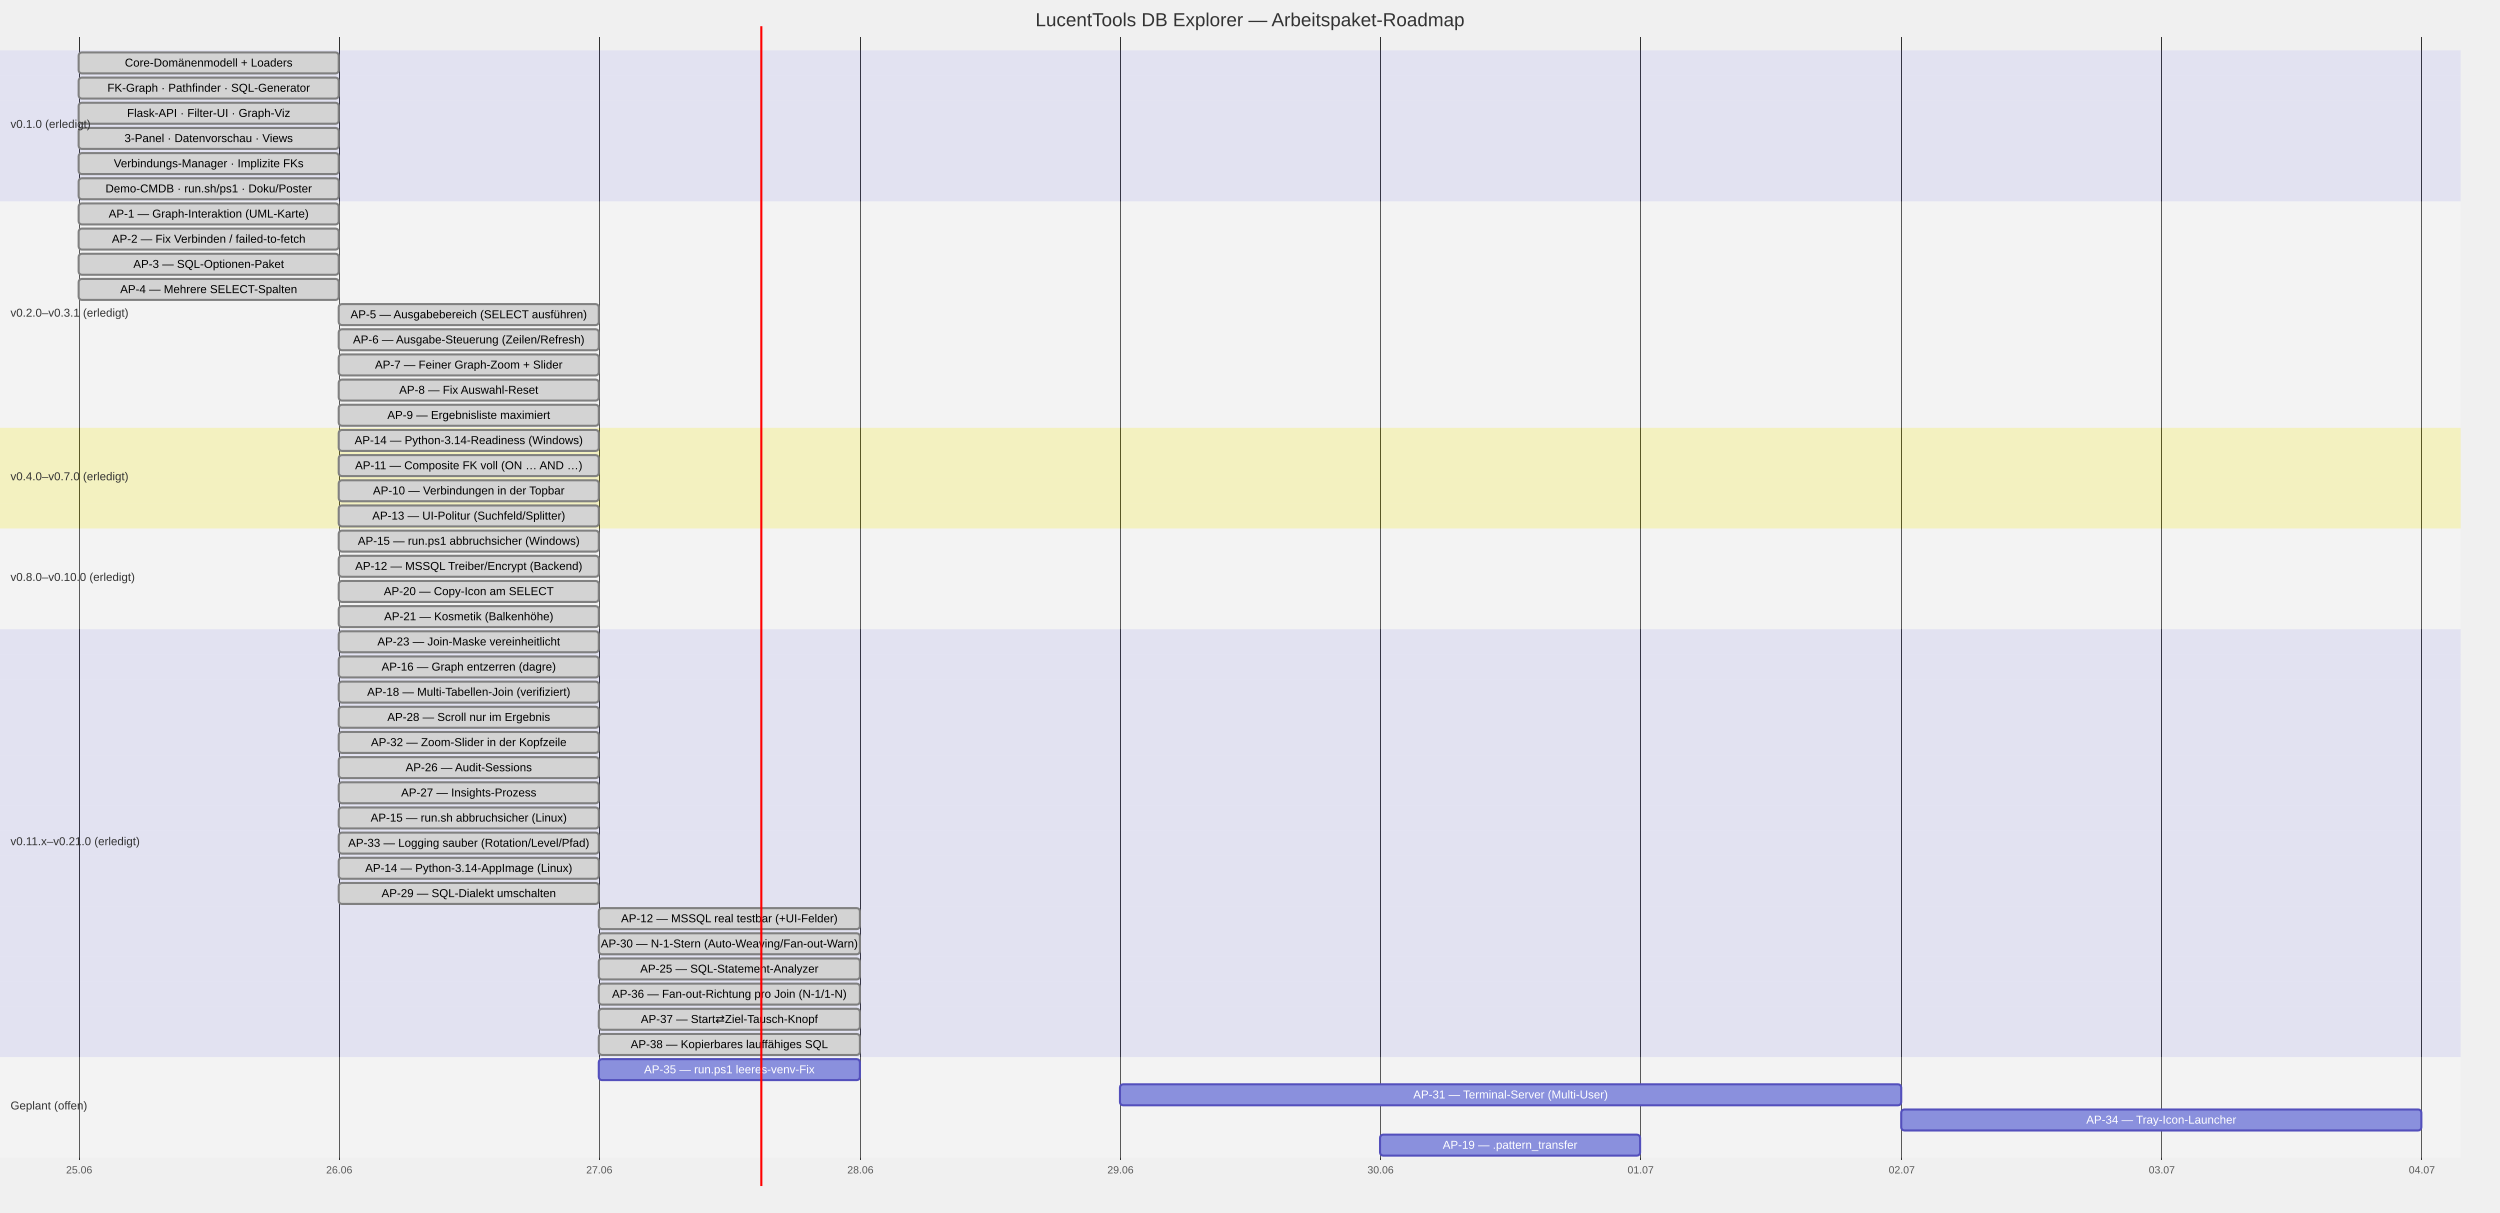
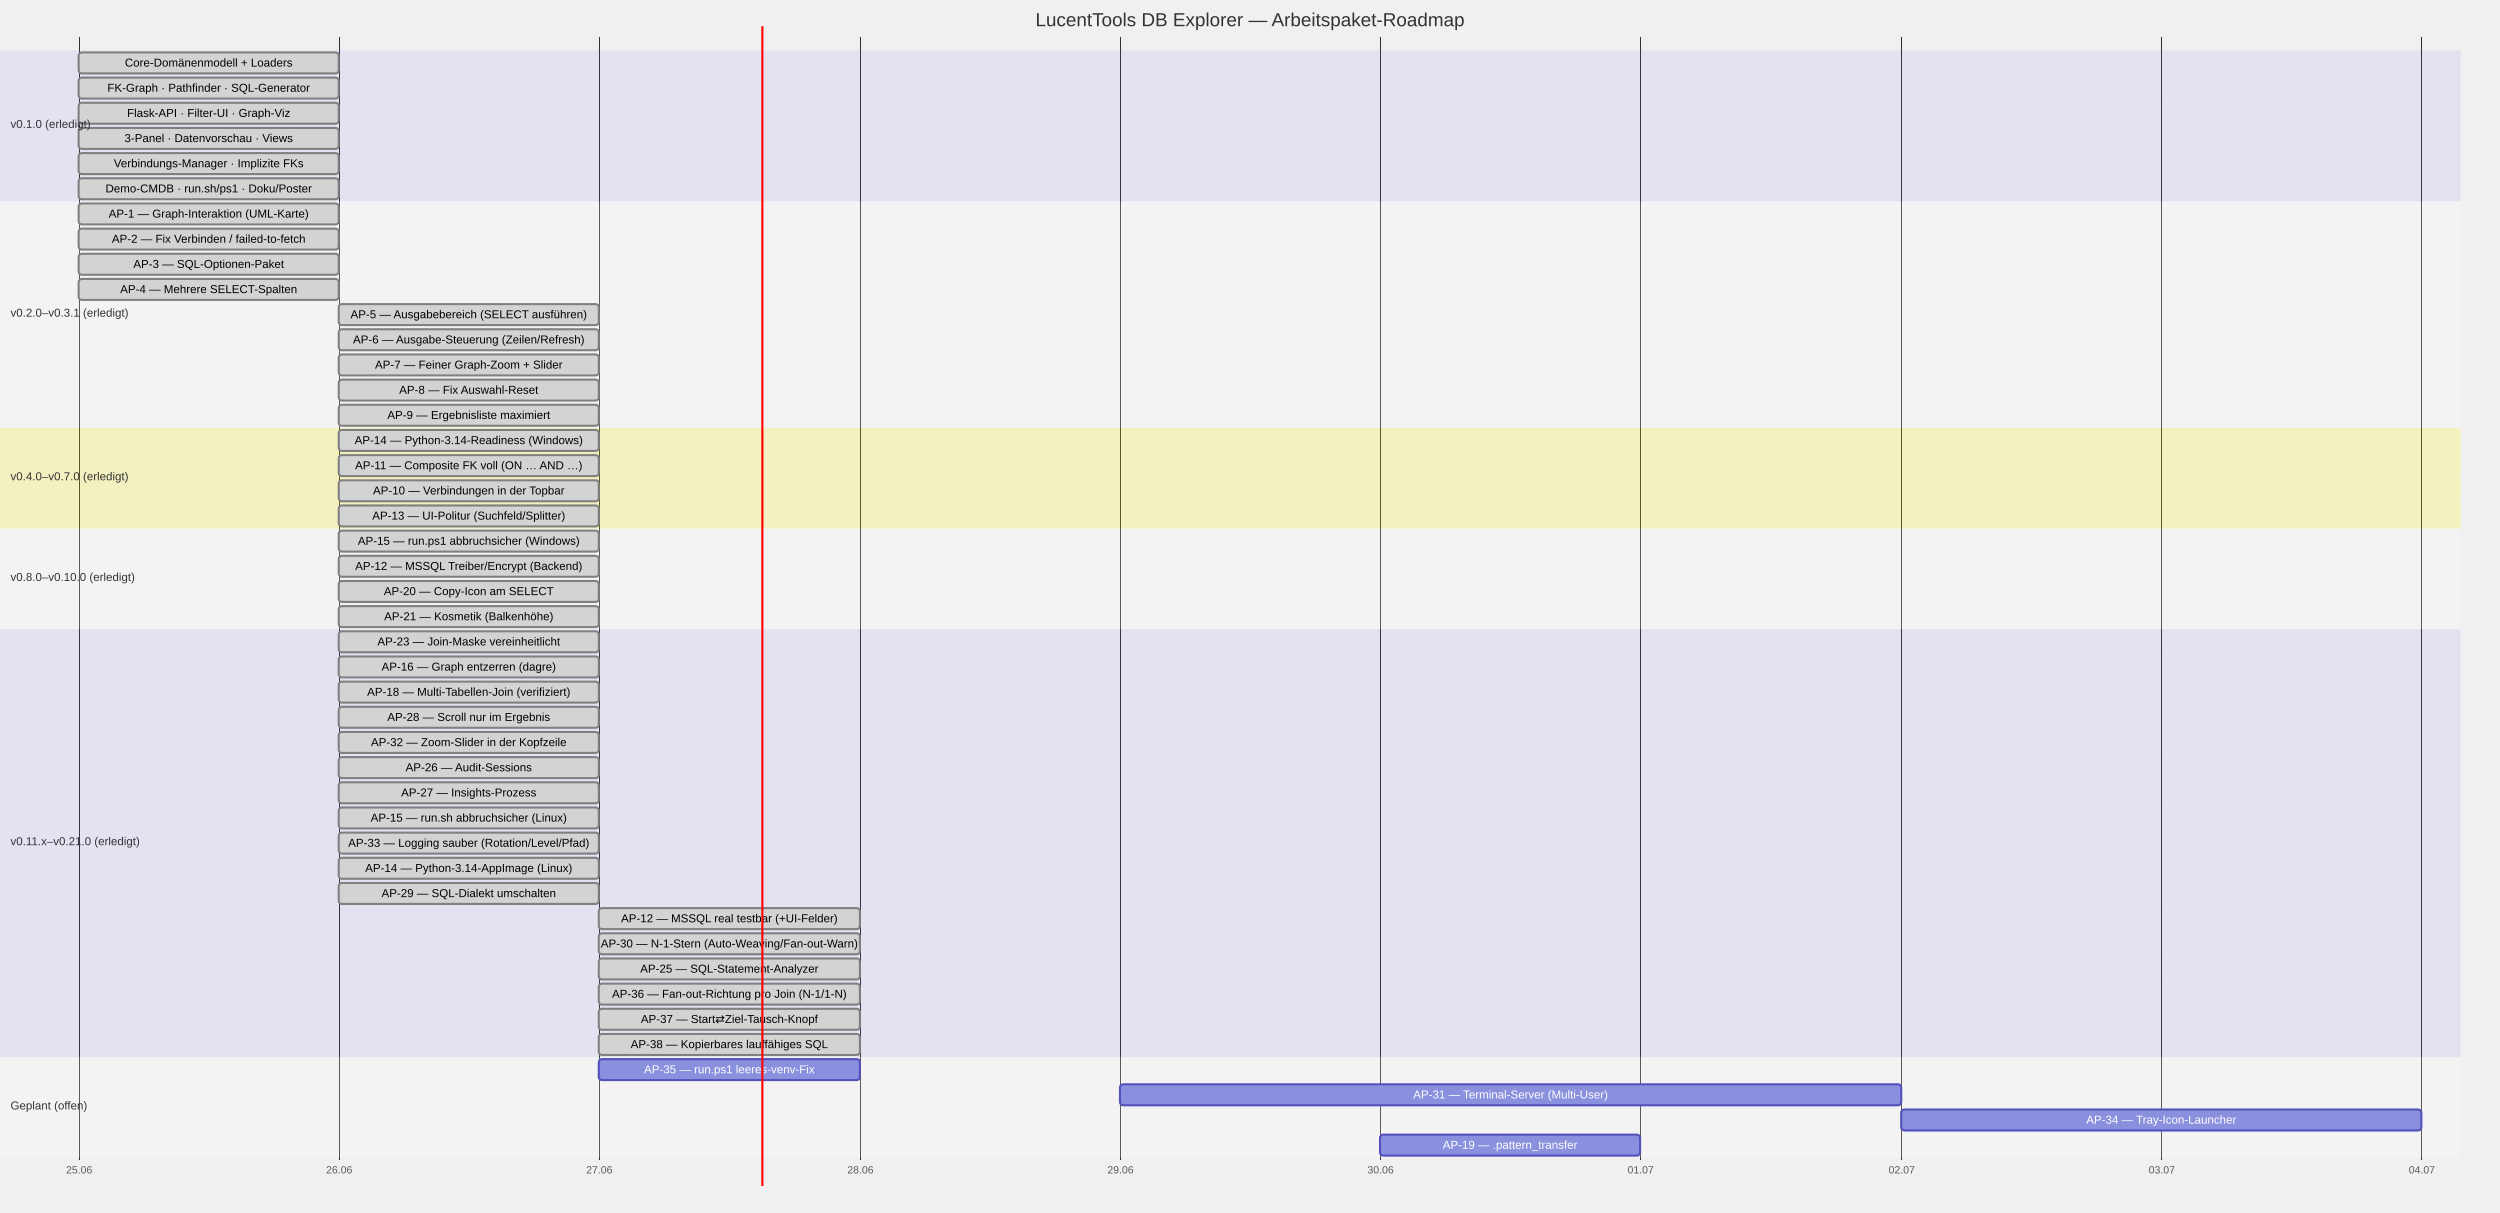
<svg xmlns="http://www.w3.org/2000/svg" id="my-svg" width="2384" viewBox="0 0 2384 1156" style="max-width: 2384px; background-color: transparent;" role="graphics-document document" aria-roledescription="gantt">
  <style>#my-svg{font-family:"trebuchet ms",verdana,arial,sans-serif;font-size:16px;fill:#333;}@keyframes edge-animation-frame{from{stroke-dashoffset:0;}}@keyframes dash{to{stroke-dashoffset:0;}}#my-svg .edge-animation-slow{stroke-dasharray:9,5!important;stroke-dashoffset:900;animation:dash 50s linear infinite;stroke-linecap:round;}#my-svg .edge-animation-fast{stroke-dasharray:9,5!important;stroke-dashoffset:900;animation:dash 20s linear infinite;stroke-linecap:round;}#my-svg .error-icon{fill:#552222;}#my-svg .error-text{fill:#552222;stroke:#552222;}#my-svg .edge-thickness-normal{stroke-width:1px;}#my-svg .edge-thickness-thick{stroke-width:3.5px;}#my-svg .edge-pattern-solid{stroke-dasharray:0;}#my-svg .edge-thickness-invisible{stroke-width:0;fill:none;}#my-svg .edge-pattern-dashed{stroke-dasharray:3;}#my-svg .edge-pattern-dotted{stroke-dasharray:2;}#my-svg .marker{fill:#333333;stroke:#333333;}#my-svg .marker.cross{stroke:#333333;}#my-svg svg{font-family:"trebuchet ms",verdana,arial,sans-serif;font-size:16px;}#my-svg p{margin:0;}#my-svg .mermaid-main-font{font-family:"trebuchet ms",verdana,arial,sans-serif;}#my-svg .exclude-range{fill:#eeeeee;}#my-svg .section{stroke:none;opacity:0.2;}#my-svg .section0{fill:rgba(102, 102, 255, 0.49);}#my-svg .section2{fill:#fff400;}#my-svg .section1,#my-svg .section3{fill:white;opacity:0.2;}#my-svg .sectionTitle0{fill:#333;}#my-svg .sectionTitle1{fill:#333;}#my-svg .sectionTitle2{fill:#333;}#my-svg .sectionTitle3{fill:#333;}#my-svg .sectionTitle{text-anchor:start;font-family:"trebuchet ms",verdana,arial,sans-serif;}#my-svg .grid .tick{stroke:lightgrey;opacity:0.8;shape-rendering:crispEdges;}#my-svg .grid .tick text{font-family:"trebuchet ms",verdana,arial,sans-serif;fill:#333;}#my-svg .grid path{stroke-width:0;}#my-svg .today{fill:none;stroke:red;stroke-width:2px;}#my-svg .task{stroke-width:2;}#my-svg .taskText{text-anchor:middle;font-family:"trebuchet ms",verdana,arial,sans-serif;}#my-svg .taskTextOutsideRight{fill:black;text-anchor:start;font-family:"trebuchet ms",verdana,arial,sans-serif;}#my-svg .taskTextOutsideLeft{fill:black;text-anchor:end;}#my-svg .task.clickable{cursor:pointer;}#my-svg .taskText.clickable{cursor:pointer;fill:#003163!important;font-weight:bold;}#my-svg .taskTextOutsideLeft.clickable{cursor:pointer;fill:#003163!important;font-weight:bold;}#my-svg .taskTextOutsideRight.clickable{cursor:pointer;fill:#003163!important;font-weight:bold;}#my-svg .taskText0,#my-svg .taskText1,#my-svg .taskText2,#my-svg .taskText3{fill:white;}#my-svg .task0,#my-svg .task1,#my-svg .task2,#my-svg .task3{fill:#8a90dd;stroke:#534fbc;}#my-svg .taskTextOutside0,#my-svg .taskTextOutside2{fill:black;}#my-svg .taskTextOutside1,#my-svg .taskTextOutside3{fill:black;}#my-svg .active0,#my-svg .active1,#my-svg .active2,#my-svg .active3{fill:#bfc7ff;stroke:#534fbc;}#my-svg .activeText0,#my-svg .activeText1,#my-svg .activeText2,#my-svg .activeText3{fill:black!important;}#my-svg .done0,#my-svg .done1,#my-svg .done2,#my-svg .done3{stroke:grey;fill:lightgrey;stroke-width:2;}#my-svg .doneText0,#my-svg .doneText1,#my-svg .doneText2,#my-svg .doneText3{fill:black!important;}#my-svg .doneText0.taskTextOutsideLeft,#my-svg .doneText0.taskTextOutsideRight,#my-svg .doneText1.taskTextOutsideLeft,#my-svg .doneText1.taskTextOutsideRight,#my-svg .doneText2.taskTextOutsideLeft,#my-svg .doneText2.taskTextOutsideRight,#my-svg .doneText3.taskTextOutsideLeft,#my-svg .doneText3.taskTextOutsideRight{fill:black!important;}#my-svg .crit0,#my-svg .crit1,#my-svg .crit2,#my-svg .crit3{stroke:#ff8888;fill:red;stroke-width:2;}#my-svg .activeCrit0,#my-svg .activeCrit1,#my-svg .activeCrit2,#my-svg .activeCrit3{stroke:#ff8888;fill:#bfc7ff;stroke-width:2;}#my-svg .doneCrit0,#my-svg .doneCrit1,#my-svg .doneCrit2,#my-svg .doneCrit3{stroke:#ff8888;fill:lightgrey;stroke-width:2;cursor:pointer;shape-rendering:crispEdges;}#my-svg .milestone{transform:rotate(45deg) scale(0.8,0.8);}#my-svg .milestoneText{font-style:italic;}#my-svg .doneCritText0,#my-svg .doneCritText1,#my-svg .doneCritText2,#my-svg .doneCritText3{fill:black!important;}#my-svg .doneCritText0.taskTextOutsideLeft,#my-svg .doneCritText0.taskTextOutsideRight,#my-svg .doneCritText1.taskTextOutsideLeft,#my-svg .doneCritText1.taskTextOutsideRight,#my-svg .doneCritText2.taskTextOutsideLeft,#my-svg .doneCritText2.taskTextOutsideRight,#my-svg .doneCritText3.taskTextOutsideLeft,#my-svg .doneCritText3.taskTextOutsideRight{fill:black!important;}#my-svg .vert{stroke:navy;}#my-svg .vertText{font-size:15px;text-anchor:middle;fill:navy!important;}#my-svg .activeCritText0,#my-svg .activeCritText1,#my-svg .activeCritText2,#my-svg .activeCritText3{fill:black!important;}#my-svg .titleText{text-anchor:middle;font-size:18px;fill:#333;font-family:"trebuchet ms",verdana,arial,sans-serif;}#my-svg .node .neo-node{stroke:#9370DB;}#my-svg [data-look="neo"].node rect,#my-svg [data-look="neo"].cluster rect,#my-svg [data-look="neo"].node polygon{stroke:#9370DB;filter:drop-shadow(1px 2px 2px rgba(185, 185, 185, 1));}#my-svg [data-look="neo"].node path{stroke:#9370DB;stroke-width:1px;}#my-svg [data-look="neo"].node .outer-path{filter:drop-shadow(1px 2px 2px rgba(185, 185, 185, 1));}#my-svg [data-look="neo"].node .neo-line path{stroke:#9370DB;filter:none;}#my-svg [data-look="neo"].node circle{stroke:#9370DB;filter:drop-shadow(1px 2px 2px rgba(185, 185, 185, 1));}#my-svg [data-look="neo"].node circle .state-start{fill:#000000;}#my-svg [data-look="neo"].icon-shape .icon{fill:#9370DB;filter:drop-shadow(1px 2px 2px rgba(185, 185, 185, 1));}#my-svg [data-look="neo"].icon-shape .icon-neo path{stroke:#9370DB;filter:drop-shadow(1px 2px 2px rgba(185, 185, 185, 1));}#my-svg :root{--mermaid-font-family:"trebuchet ms",verdana,arial,sans-serif;}</style>
  <g />
  <g class="grid" transform="translate(75, 1106)" fill="none" font-size="10" font-family="sans-serif" text-anchor="middle">
    <path class="domain" stroke="currentColor" d="M0.5,-1071V0.5H2234.5V-1071" />
    <g class="tick" opacity="1" transform="translate(0.5,0)">
      <line stroke="currentColor" y2="-1071" />
      <text fill="#000" y="3" dy="1em" stroke="none" font-size="10" style="text-anchor: middle;"> 25.06</text>
    </g>
    <g class="tick" opacity="1" transform="translate(248.5,0)">
      <line stroke="currentColor" y2="-1071" />
      <text fill="#000" y="3" dy="1em" stroke="none" font-size="10" style="text-anchor: middle;"> 26.06</text>
    </g>
    <g class="tick" opacity="1" transform="translate(496.5,0)">
      <line stroke="currentColor" y2="-1071" />
      <text fill="#000" y="3" dy="1em" stroke="none" font-size="10" style="text-anchor: middle;"> 27.06</text>
    </g>
    <g class="tick" opacity="1" transform="translate(745.5,0)">
      <line stroke="currentColor" y2="-1071" />
      <text fill="#000" y="3" dy="1em" stroke="none" font-size="10" style="text-anchor: middle;"> 28.06</text>
    </g>
    <g class="tick" opacity="1" transform="translate(993.5,0)">
      <line stroke="currentColor" y2="-1071" />
      <text fill="#000" y="3" dy="1em" stroke="none" font-size="10" style="text-anchor: middle;"> 29.06</text>
    </g>
    <g class="tick" opacity="1" transform="translate(1241.5,0)">
      <line stroke="currentColor" y2="-1071" />
      <text fill="#000" y="3" dy="1em" stroke="none" font-size="10" style="text-anchor: middle;"> 30.06</text>
    </g>
    <g class="tick" opacity="1" transform="translate(1489.5,0)">
      <line stroke="currentColor" y2="-1071" />
      <text fill="#000" y="3" dy="1em" stroke="none" font-size="10" style="text-anchor: middle;"> 01.07</text>
    </g>
    <g class="tick" opacity="1" transform="translate(1738.5,0)">
      <line stroke="currentColor" y2="-1071" />
      <text fill="#000" y="3" dy="1em" stroke="none" font-size="10" style="text-anchor: middle;"> 02.07</text>
    </g>
    <g class="tick" opacity="1" transform="translate(1986.5,0)">
      <line stroke="currentColor" y2="-1071" />
      <text fill="#000" y="3" dy="1em" stroke="none" font-size="10" style="text-anchor: middle;"> 03.07</text>
    </g>
    <g class="tick" opacity="1" transform="translate(2234.5,0)">
      <line stroke="currentColor" y2="-1071" />
      <text fill="#000" y="3" dy="1em" stroke="none" font-size="10" style="text-anchor: middle;"> 04.07</text>
    </g>
  </g>
  <g>
    <rect x="0" y="48" width="2346.5" height="24" class="section section0" />
    <rect x="0" y="72" width="2346.5" height="24" class="section section0" />
    <rect x="0" y="96" width="2346.5" height="24" class="section section0" />
    <rect x="0" y="120" width="2346.5" height="24" class="section section0" />
    <rect x="0" y="144" width="2346.5" height="24" class="section section0" />
    <rect x="0" y="168" width="2346.5" height="24" class="section section0" />
    <rect x="0" y="192" width="2346.5" height="24" class="section section1" />
    <rect x="0" y="216" width="2346.5" height="24" class="section section1" />
    <rect x="0" y="240" width="2346.5" height="24" class="section section1" />
    <rect x="0" y="264" width="2346.5" height="24" class="section section1" />
    <rect x="0" y="288" width="2346.5" height="24" class="section section1" />
    <rect x="0" y="312" width="2346.5" height="24" class="section section1" />
    <rect x="0" y="336" width="2346.5" height="24" class="section section1" />
    <rect x="0" y="360" width="2346.5" height="24" class="section section1" />
    <rect x="0" y="384" width="2346.5" height="24" class="section section1" />
    <rect x="0" y="408" width="2346.5" height="24" class="section section2" />
    <rect x="0" y="432" width="2346.5" height="24" class="section section2" />
    <rect x="0" y="456" width="2346.5" height="24" class="section section2" />
    <rect x="0" y="480" width="2346.5" height="24" class="section section2" />
    <rect x="0" y="504" width="2346.5" height="24" class="section section3" />
    <rect x="0" y="528" width="2346.5" height="24" class="section section3" />
    <rect x="0" y="552" width="2346.5" height="24" class="section section3" />
    <rect x="0" y="576" width="2346.5" height="24" class="section section3" />
    <rect x="0" y="600" width="2346.5" height="24" class="section section0" />
    <rect x="0" y="624" width="2346.5" height="24" class="section section0" />
    <rect x="0" y="648" width="2346.5" height="24" class="section section0" />
    <rect x="0" y="672" width="2346.5" height="24" class="section section0" />
    <rect x="0" y="696" width="2346.5" height="24" class="section section0" />
    <rect x="0" y="720" width="2346.5" height="24" class="section section0" />
    <rect x="0" y="744" width="2346.5" height="24" class="section section0" />
    <rect x="0" y="768" width="2346.5" height="24" class="section section0" />
    <rect x="0" y="792" width="2346.5" height="24" class="section section0" />
    <rect x="0" y="816" width="2346.5" height="24" class="section section0" />
    <rect x="0" y="840" width="2346.5" height="24" class="section section0" />
    <rect x="0" y="864" width="2346.5" height="24" class="section section0" />
    <rect x="0" y="888" width="2346.5" height="24" class="section section0" />
    <rect x="0" y="912" width="2346.5" height="24" class="section section0" />
    <rect x="0" y="936" width="2346.5" height="24" class="section section0" />
    <rect x="0" y="960" width="2346.5" height="24" class="section section0" />
    <rect x="0" y="984" width="2346.5" height="24" class="section section0" />
    <rect x="0" y="1008" width="2346.5" height="24" class="section section1" />
    <rect x="0" y="1032" width="2346.5" height="24" class="section section1" />
    <rect x="0" y="1080" width="2346.5" height="24" class="section section1" />
    <rect x="0" y="1056" width="2346.5" height="24" class="section section1" />
  </g>
  <g>
    <rect id="my-svg-d1" rx="3" ry="3" x="75" y="50" width="248" height="20" transform-origin="199px 60px" class="task done0" />
    <rect id="my-svg-d2" rx="3" ry="3" x="75" y="74" width="248" height="20" transform-origin="199px 84px" class="task done0" />
    <rect id="my-svg-d3" rx="3" ry="3" x="75" y="98" width="248" height="20" transform-origin="199px 108px" class="task done0" />
    <rect id="my-svg-d4" rx="3" ry="3" x="75" y="122" width="248" height="20" transform-origin="199px 132px" class="task done0" />
    <rect id="my-svg-d5" rx="3" ry="3" x="75" y="146" width="248" height="20" transform-origin="199px 156px" class="task done0" />
    <rect id="my-svg-d6" rx="3" ry="3" x="75" y="170" width="248" height="20" transform-origin="199px 180px" class="task done0" />
    <rect id="my-svg-a1" rx="3" ry="3" x="75" y="194" width="248" height="20" transform-origin="199px 204px" class="task done1" />
    <rect id="my-svg-a2" rx="3" ry="3" x="75" y="218" width="248" height="20" transform-origin="199px 228px" class="task done1" />
    <rect id="my-svg-a3" rx="3" ry="3" x="75" y="242" width="248" height="20" transform-origin="199px 252px" class="task done1" />
    <rect id="my-svg-a4" rx="3" ry="3" x="75" y="266" width="248" height="20" transform-origin="199px 276px" class="task done1" />
    <rect id="my-svg-a5" rx="3" ry="3" x="323" y="290" width="248" height="20" transform-origin="447px 300px" class="task done1" />
    <rect id="my-svg-a6" rx="3" ry="3" x="323" y="314" width="248" height="20" transform-origin="447px 324px" class="task done1" />
    <rect id="my-svg-a7" rx="3" ry="3" x="323" y="338" width="248" height="20" transform-origin="447px 348px" class="task done1" />
    <rect id="my-svg-a8" rx="3" ry="3" x="323" y="362" width="248" height="20" transform-origin="447px 372px" class="task done1" />
    <rect id="my-svg-a9" rx="3" ry="3" x="323" y="386" width="248" height="20" transform-origin="447px 396px" class="task done1" />
    <rect id="my-svg-b1" rx="3" ry="3" x="323" y="410" width="248" height="20" transform-origin="447px 420px" class="task done2" />
    <rect id="my-svg-b2" rx="3" ry="3" x="323" y="434" width="248" height="20" transform-origin="447px 444px" class="task done2" />
    <rect id="my-svg-b3" rx="3" ry="3" x="323" y="458" width="248" height="20" transform-origin="447px 468px" class="task done2" />
    <rect id="my-svg-b4" rx="3" ry="3" x="323" y="482" width="248" height="20" transform-origin="447px 492px" class="task done2" />
    <rect id="my-svg-c1" rx="3" ry="3" x="323" y="506" width="248" height="20" transform-origin="447px 516px" class="task done3" />
    <rect id="my-svg-c2" rx="3" ry="3" x="323" y="530" width="248" height="20" transform-origin="447px 540px" class="task done3" />
    <rect id="my-svg-c3" rx="3" ry="3" x="323" y="554" width="248" height="20" transform-origin="447px 564px" class="task done3" />
    <rect id="my-svg-c4" rx="3" ry="3" x="323" y="578" width="248" height="20" transform-origin="447px 588px" class="task done3" />
    <rect id="my-svg-e1" rx="3" ry="3" x="323" y="602" width="248" height="20" transform-origin="447px 612px" class="task done0" />
    <rect id="my-svg-e2" rx="3" ry="3" x="323" y="626" width="248" height="20" transform-origin="447px 636px" class="task done0" />
    <rect id="my-svg-e3" rx="3" ry="3" x="323" y="650" width="248" height="20" transform-origin="447px 660px" class="task done0" />
    <rect id="my-svg-e4" rx="3" ry="3" x="323" y="674" width="248" height="20" transform-origin="447px 684px" class="task done0" />
    <rect id="my-svg-e5" rx="3" ry="3" x="323" y="698" width="248" height="20" transform-origin="447px 708px" class="task done0" />
    <rect id="my-svg-e6" rx="3" ry="3" x="323" y="722" width="248" height="20" transform-origin="447px 732px" class="task done0" />
    <rect id="my-svg-e7" rx="3" ry="3" x="323" y="746" width="248" height="20" transform-origin="447px 756px" class="task done0" />
    <rect id="my-svg-e8" rx="3" ry="3" x="323" y="770" width="248" height="20" transform-origin="447px 780px" class="task done0" />
    <rect id="my-svg-e9" rx="3" ry="3" x="323" y="794" width="248" height="20" transform-origin="447px 804px" class="task done0" />
    <rect id="my-svg-e10" rx="3" ry="3" x="323" y="818" width="248" height="20" transform-origin="447px 828px" class="task done0" />
    <rect id="my-svg-e11" rx="3" ry="3" x="323" y="842" width="248" height="20" transform-origin="447px 852px" class="task done0" />
    <rect id="my-svg-e12" rx="3" ry="3" x="571" y="866" width="249" height="20" transform-origin="695.5px 876px" class="task done0" />
    <rect id="my-svg-e13" rx="3" ry="3" x="571" y="890" width="249" height="20" transform-origin="695.5px 900px" class="task done0" />
    <rect id="my-svg-e14" rx="3" ry="3" x="571" y="914" width="249" height="20" transform-origin="695.5px 924px" class="task done0" />
    <rect id="my-svg-e15" rx="3" ry="3" x="571" y="938" width="249" height="20" transform-origin="695.5px 948px" class="task done0" />
    <rect id="my-svg-e16" rx="3" ry="3" x="571" y="962" width="249" height="20" transform-origin="695.5px 972px" class="task done0" />
    <rect id="my-svg-e17" rx="3" ry="3" x="571" y="986" width="249" height="20" transform-origin="695.5px 996px" class="task done0" />
    <rect id="my-svg-p3" rx="3" ry="3" x="571" y="1010" width="249" height="20" transform-origin="695.5px 1020px" class="task task1" />
    <rect id="my-svg-p7" rx="3" ry="3" x="1068" y="1034" width="745" height="20" transform-origin="1440.5px 1044px" class="task task1" />
    <rect id="my-svg-p11" rx="3" ry="3" x="1316" y="1082" width="248" height="20" transform-origin="1440px 1092px" class="task task1" />
    <rect id="my-svg-p9" rx="3" ry="3" x="1813" y="1058" width="496" height="20" transform-origin="2061px 1068px" class="task task1" />
    <text id="my-svg-d1-text" font-size="11" x="199" y="63.5" class="taskText taskText0  doneText0 width-157.0771484375">Core-Domänenmodell + Loaders          </text>
    <text id="my-svg-d2-text" font-size="11" x="199" y="87.5" class="taskText taskText0  doneText0 width-191.59716796875">FK-Graph · Pathfinder · SQL-Generator </text>
    <text id="my-svg-d3-text" font-size="11" x="199" y="111.5" class="taskText taskText0  doneText0 width-155.171875">Flask-API · Filter-UI · Graph-Viz     </text>
    <text id="my-svg-d4-text" font-size="11" x="199" y="135.5" class="taskText taskText0  doneText0 width-158.5380859375">3-Panel · Datenvorschau · Views       </text>
    <text id="my-svg-d5-text" font-size="11" x="199" y="159.5" class="taskText taskText0  doneText0 width-179.1416015625">Verbindungs-Manager · Implizite FKs   </text>
    <text id="my-svg-d6-text" font-size="11" x="199" y="183.5" class="taskText taskText0  doneText0 width-194.73388671875">Demo-CMDB · run.sh/ps1 · Doku/Poster  </text>
    <text id="my-svg-a1-text" font-size="11" x="199" y="207.5" class="taskText taskText1  doneText1 width-187.953125">AP-1 — Graph-Interaktion (UML-Karte)        </text>
    <text id="my-svg-a2-text" font-size="11" x="199" y="231.5" class="taskText taskText1  doneText1 width-189.296875">AP-2 — Fix Verbinden / failed-to-fetch      </text>
    <text id="my-svg-a3-text" font-size="11" x="199" y="255.5" class="taskText taskText1  doneText1 width-136.41455078125">AP-3 — SQL-Optionen-Paket                   </text>
    <text id="my-svg-a4-text" font-size="11" x="199" y="279.5" class="taskText taskText1  doneText1 width-156.21875">AP-4 — Mehrere SELECT-Spalten               </text>
    <text id="my-svg-a5-text" font-size="11" x="447" y="303.5" class="taskText taskText1  doneText1 width-212.640625">AP-5 — Ausgabebereich (SELECT ausführen)    </text>
    <text id="my-svg-a6-text" font-size="11" x="447" y="327.5" class="taskText taskText1  doneText1 width-214.796875">AP-6 — Ausgabe-Steuerung (Zeilen/Refresh)   </text>
    <text id="my-svg-a7-text" font-size="11" x="447" y="351.5" class="taskText taskText1  doneText1 width-173.501953125">AP-7 — Feiner Graph-Zoom + Slider           </text>
    <text id="my-svg-a8-text" font-size="11" x="447" y="375.5" class="taskText taskText1  doneText1 width-125.8818359375">AP-8 — Fix Auswahl-Reset                    </text>
    <text id="my-svg-a9-text" font-size="11" x="447" y="399.5" class="taskText taskText1  doneText1 width-154.16064453125">AP-9 — Ergebnisliste maximiert              </text>
    <text id="my-svg-b1-text" font-size="11" x="447" y="423.5" class="taskText taskText2  doneText2 width-208.53125">AP-14 — Python-3.14-Readiness (Windows)     </text>
    <text id="my-svg-b2-text" font-size="11" x="447" y="447.5" class="taskText taskText2  doneText2 width-202.59375">AP-11 — Composite FK voll (ON … AND …)      </text>
    <text id="my-svg-b3-text" font-size="11" x="447" y="471.5" class="taskText taskText2  doneText2 width-179.13623046875">AP-10 — Verbindungen in der Topbar          </text>
    <text id="my-svg-b4-text" font-size="11" x="447" y="495.5" class="taskText taskText2  doneText2 width-185.84375">AP-13 — UI-Politur (Suchfeld/Splitter)      </text>
    <text id="my-svg-c1-text" font-size="11" x="447" y="519.5" class="taskText taskText3  doneText3 width-206.4375">AP-15 — run.ps1 abbruchsicher (Windows)     </text>
    <text id="my-svg-c2-text" font-size="11" x="447" y="543.5" class="taskText taskText3  doneText3 width-207.84375">AP-12 — MSSQL Treiber/Encrypt (Backend)     </text>
    <text id="my-svg-c3-text" font-size="11" x="447" y="567.5" class="taskText taskText3  doneText3 width-149.162109375">AP-20 — Copy-Icon am SELECT                 </text>
    <text id="my-svg-c4-text" font-size="11" x="447" y="591.5" class="taskText taskText3  doneText3 width-155.546875">AP-21 — Kosmetik (Balkenhöhe)               </text>
    <text id="my-svg-e1-text" font-size="11" x="447" y="615.5" class="taskText taskText0  doneText0 width-173.287109375">AP-23 — Join-Maske vereinheitlicht          </text>
    <text id="my-svg-e2-text" font-size="11" x="447" y="639.5" class="taskText taskText0  doneText0 width-163.109375">AP-16 — Graph entzerren (dagre)             </text>
    <text id="my-svg-e3-text" font-size="11" x="447" y="663.5" class="taskText taskText0  doneText0 width-197.640625">AP-18 — Multi-Tabellen-Join (verifiziert)   </text>
    <text id="my-svg-e4-text" font-size="11" x="447" y="687.5" class="taskText taskText0  doneText0 width-150.77685546875">AP-28 — Scroll nur im Ergebnis              </text>
    <text id="my-svg-e5-text" font-size="11" x="447" y="711.5" class="taskText taskText0  doneText0 width-183.1875">AP-32 — Zoom-Slider in der Kopfzeile        </text>
    <text id="my-svg-e6-text" font-size="11" x="447" y="735.5" class="taskText taskText0  doneText0 width-112.70654296875">AP-26 — Audit-Sessions                      </text>
    <text id="my-svg-e7-text" font-size="11" x="447" y="759.5" class="taskText taskText0  doneText0 width-120.41943359375">AP-27 — Insights-Prozess                    </text>
    <text id="my-svg-e8-text" font-size="11" x="447" y="783.5" class="taskText taskText0  doneText0 width-183.75">AP-15 — run.sh abbruchsicher (Linux)        </text>
    <text id="my-svg-e9-text" font-size="11" x="447" y="807.5" class="taskText taskText0  doneText0 width-228.703125">AP-33 — Logging sauber (Rotation/Level/Pfad) </text>
    <text id="my-svg-e10-text" font-size="11" x="447" y="831.5" class="taskText taskText0  doneText0 width-192.046875">AP-14 — Python-3.14-AppImage (Linux)         </text>
    <text id="my-svg-e11-text" font-size="11" x="447" y="855.5" class="taskText taskText0  doneText0 width-159.8125">AP-29 — SQL-Dialekt umschalten               </text>
    <text id="my-svg-e12-text" font-size="11" x="695.5" y="879.5" class="taskText taskText0  doneText0 width-197.984375">AP-12 — MSSQL real testbar (+UI-Felder)      </text>
    <text id="my-svg-e13-text" font-size="11" x="695.5" y="903.5" class="taskText taskText0  doneText0 width-241.125">AP-30 — N-1-Stern (Auto-Weaving/Fan-out-Warn) </text>
    <text id="my-svg-e14-text" font-size="11" x="695.5" y="927.5" class="taskText taskText0  doneText0 width-163.7373046875">AP-25 — SQL-Statement-Analyzer               </text>
    <text id="my-svg-e15-text" font-size="11" x="695.5" y="951.5" class="taskText taskText0  doneText0 width-221.765625">AP-36 — Fan-out-Richtung pro Join (N-1/1-N)  </text>
    <text id="my-svg-e16-text" font-size="11" x="695.5" y="975.5" class="taskText taskText0  doneText0 width-164.2294921875">AP-37 — Start⇄Ziel-Tausch-Knopf              </text>
    <text id="my-svg-e17-text" font-size="11" x="695.5" y="999.5" class="taskText taskText0  doneText0 width-180.388671875">AP-38 — Kopierbares lauffähiges SQL          </text>
    <text id="my-svg-p3-text" font-size="11" x="695.5" y="1023.5" class="taskText taskText1  width-158.646484375">AP-35 — run.ps1 leeres-venv-Fix             </text>
    <text id="my-svg-p7-text" font-size="11" x="1440.5" y="1047.5" class="taskText taskText1  width-182.421875">AP-31 — Terminal-Server (Multi-User)        </text>
    <text id="my-svg-p11-text" font-size="11" x="1440" y="1095.5" class="taskText taskText1  width-129.57177734375">AP-19 — .pattern_transfer                   </text>
    <text id="my-svg-p9-text" font-size="11" x="2061" y="1071.5" class="taskText taskText1  width-137.6875">AP-34 — Tray-Icon-Launcher                  </text>
  </g>
  <g>
    <text dy="0em" x="10" y="122" font-size="11" class="sectionTitle sectionTitle0">
      <tspan alignment-baseline="central" x="10">v0.1.0 (erledigt)</tspan>
    </text>
    <text dy="0em" x="10" y="302" font-size="11" class="sectionTitle sectionTitle1">
      <tspan alignment-baseline="central" x="10">v0.2.0–v0.3.1 (erledigt)</tspan>
    </text>
    <text dy="0em" x="10" y="458" font-size="11" class="sectionTitle sectionTitle2">
      <tspan alignment-baseline="central" x="10">v0.4.0–v0.7.0 (erledigt)</tspan>
    </text>
    <text dy="0em" x="10" y="554" font-size="11" class="sectionTitle sectionTitle3">
      <tspan alignment-baseline="central" x="10">v0.8.0–v0.10.0 (erledigt)</tspan>
    </text>
    <text dy="0em" x="10" y="806" font-size="11" class="sectionTitle sectionTitle0">
      <tspan alignment-baseline="central" x="10">v0.11.x–v0.21.0 (erledigt)</tspan>
    </text>
    <text dy="0em" x="10" y="1058" font-size="11" class="sectionTitle sectionTitle1">
      <tspan alignment-baseline="central" x="10">Geplant (offen)</tspan>
    </text>
  </g>
  <g class="today">
-     <line x1="726" x2="726" y1="25" y2="1131" class="today" />
+     <line x1="727" x2="727" y1="25" y2="1131" class="today" />
  </g>
  <text x="1192" y="25" class="titleText">LucentTools DB Explorer — Arbeitspaket-Roadmap</text>
</svg>
